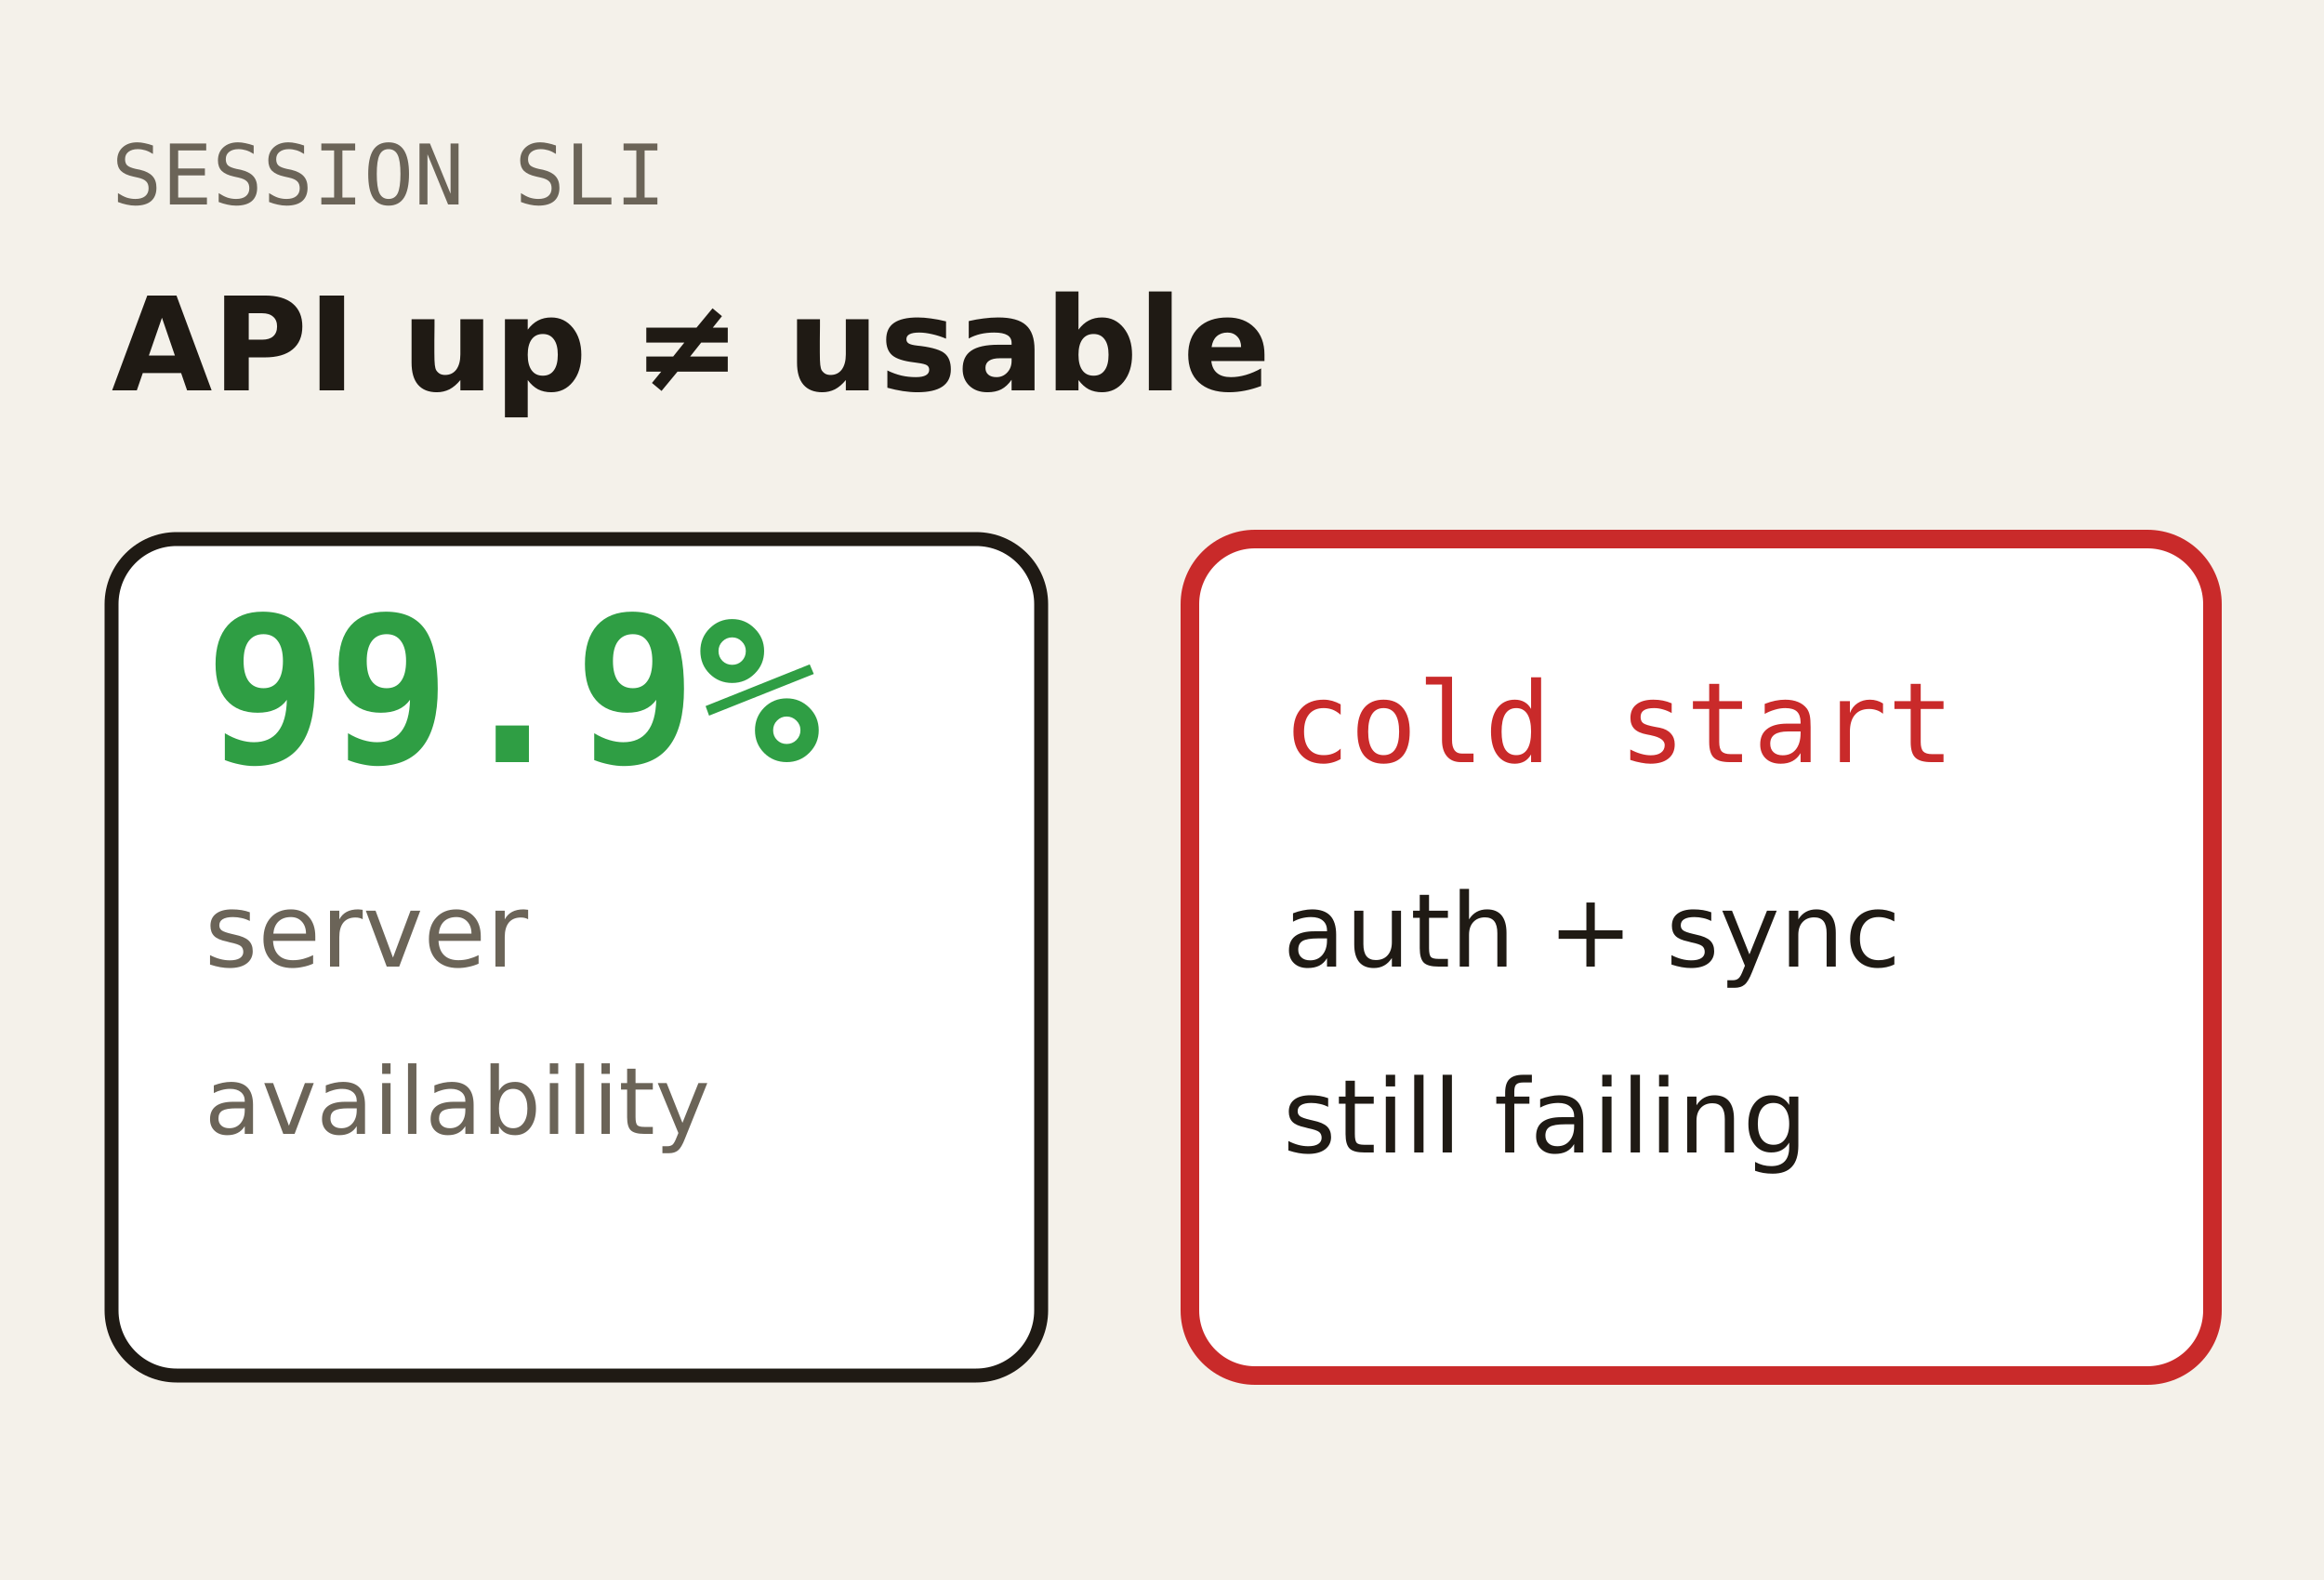
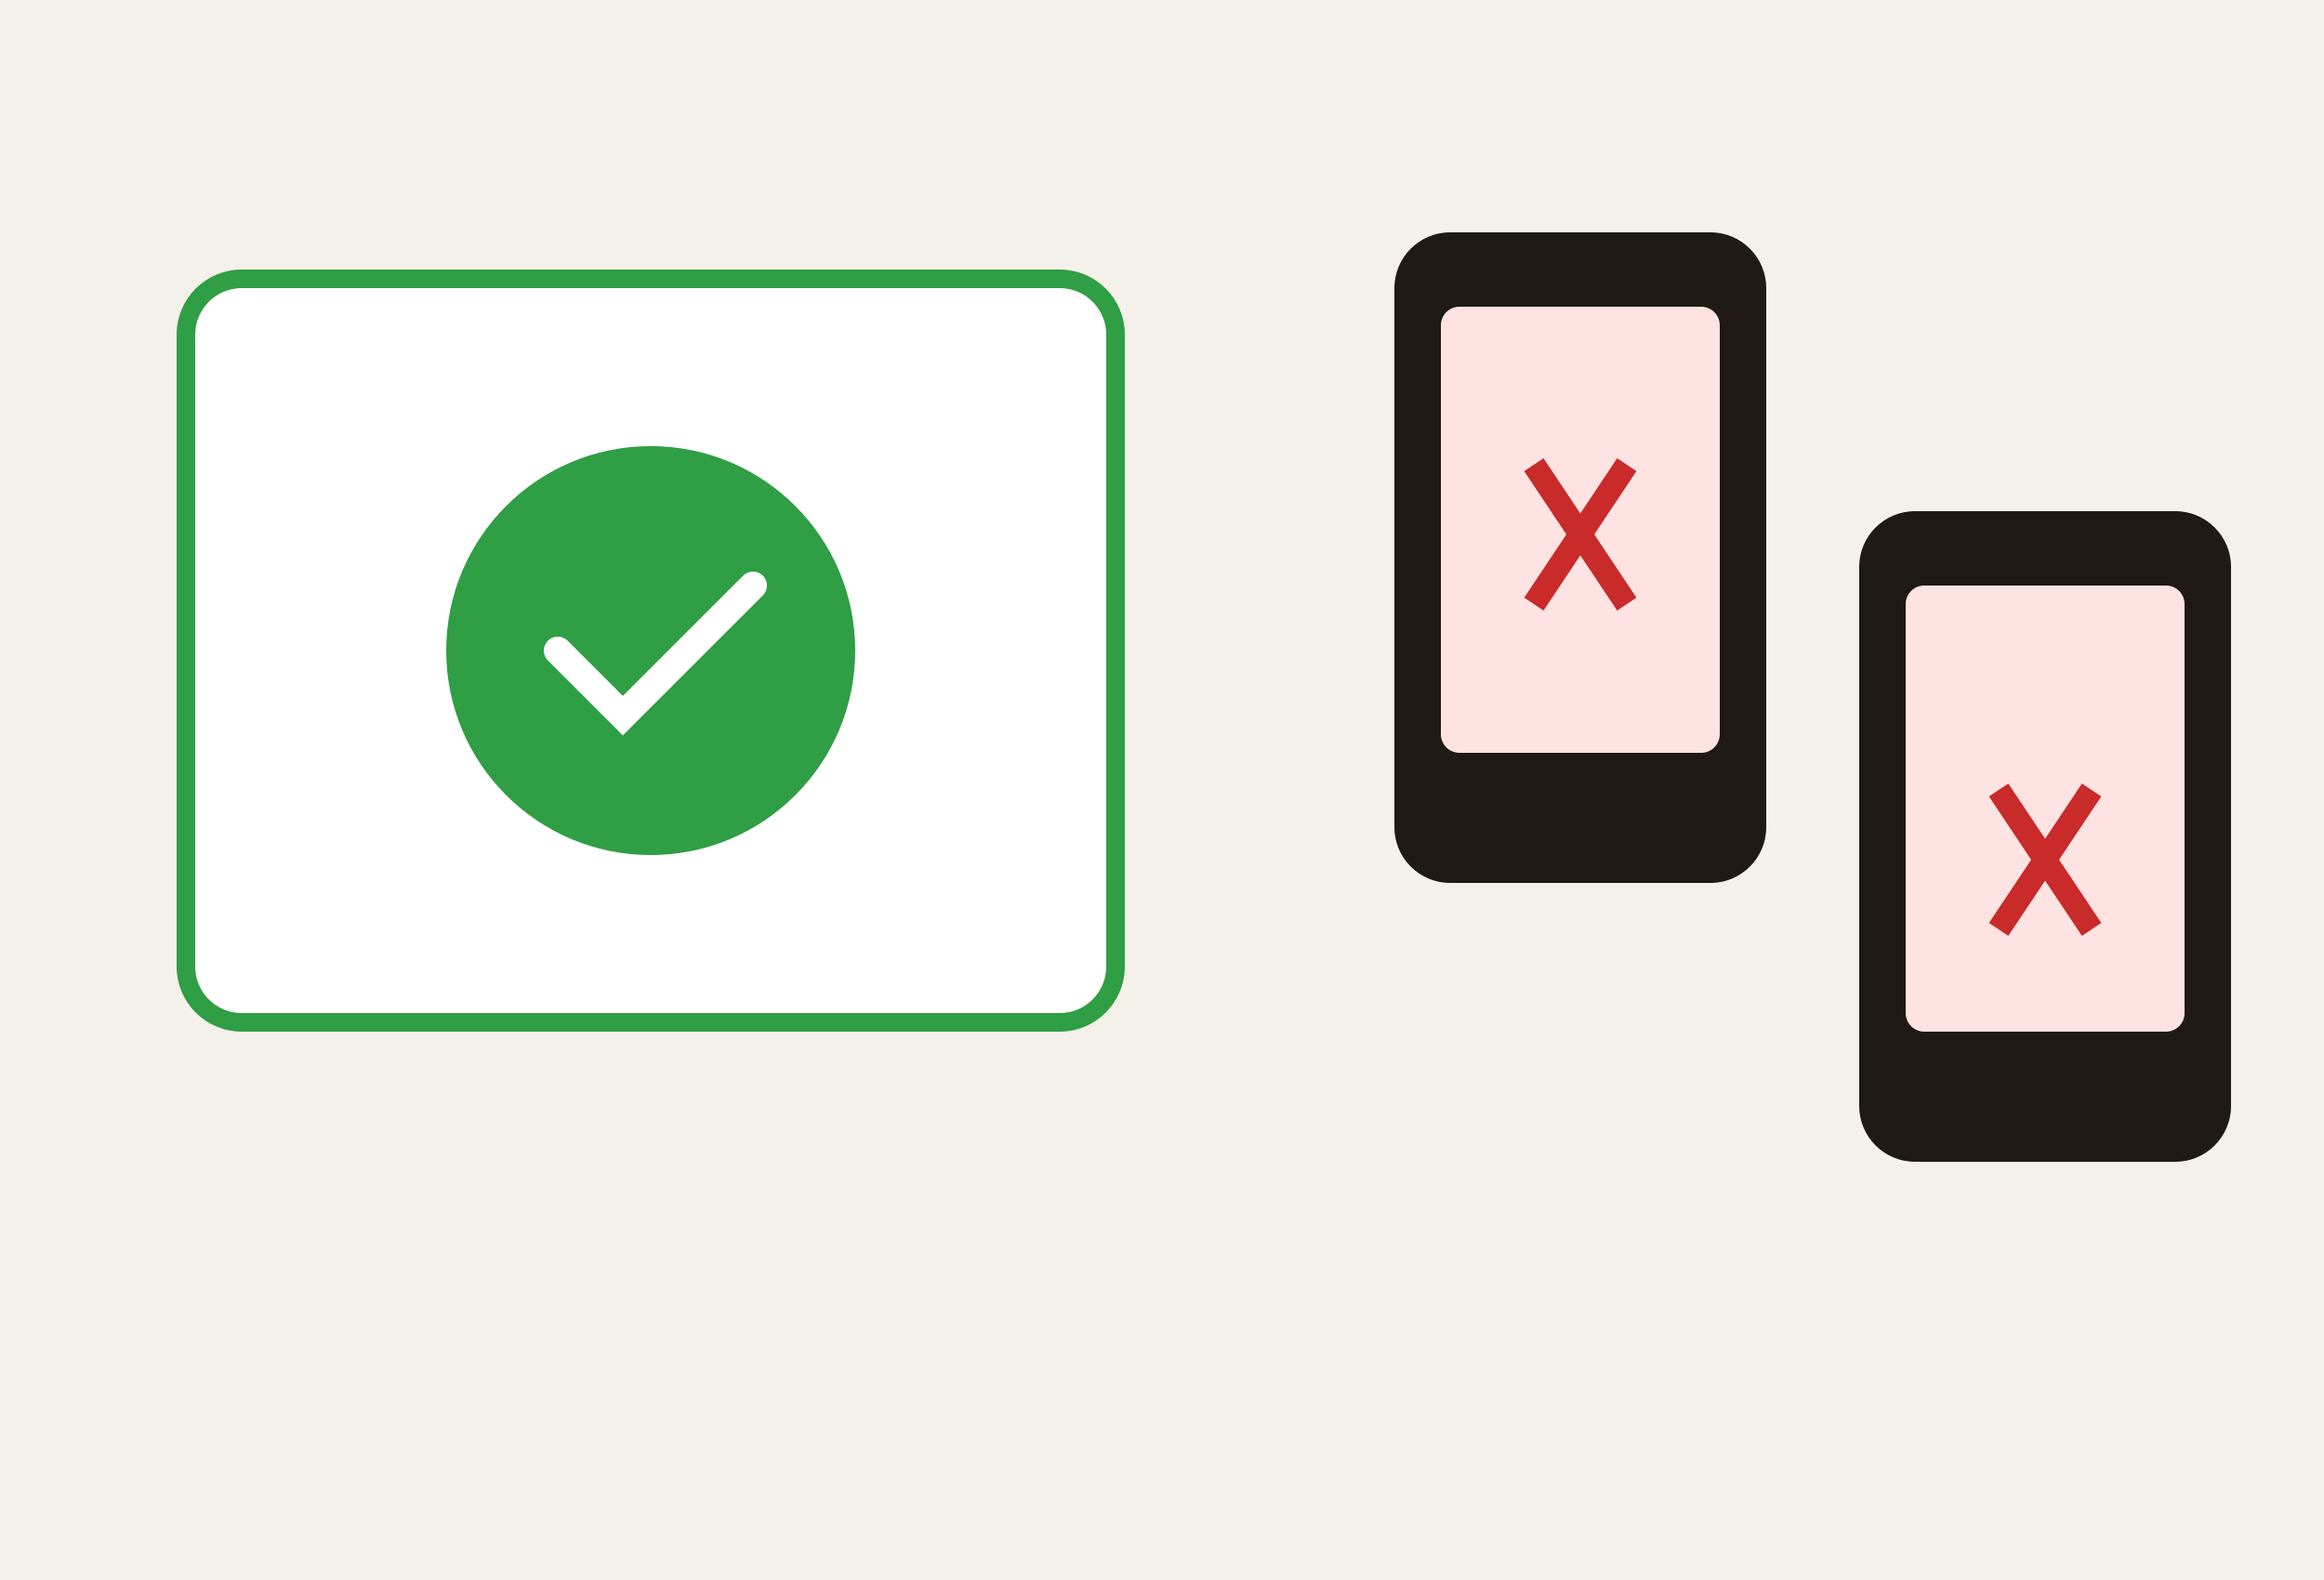
<svg xmlns="http://www.w3.org/2000/svg" width="250" height="170" viewBox="0 0 250 170">
  <rect width="250" height="170" fill="#f4f1ea" />
-   <text x="12" y="22" font-family="DejaVu Sans Mono, Menlo, monospace" font-size="9" fill="#6b6458">SESSION SLI</text>
-   <text x="12" y="42" font-weight="700" font-family="DejaVu Sans, Helvetica, Arial, sans-serif" font-size="14" fill="#1f1a14">API up ≠ usable</text>
-   <rect x="12" y="58" width="100" height="90" rx="7" fill="#ffffff" stroke="#1f1a14" stroke-width="1.5" />
-   <text x="22" y="82" font-weight="700" font-family="DejaVu Sans Mono, Menlo, monospace" font-size="22" fill="#2f9e44">99.9%</text>
-   <text x="22" y="104" font-family="DejaVu Sans, Helvetica, Arial, sans-serif" font-size="11" fill="#6b6458">server</text>
-   <text x="22" y="122" font-family="DejaVu Sans, Helvetica, Arial, sans-serif" font-size="10" fill="#6b6458">availability</text>
-   <rect x="128" y="58" width="110" height="90" rx="7" fill="#ffffff" stroke="#c92a2a" stroke-width="2" />
-   <text x="138" y="82" font-family="DejaVu Sans Mono, Menlo, monospace" font-size="12" fill="#c92a2a">cold start</text>
-   <text x="138" y="104" font-family="DejaVu Sans, Helvetica, Arial, sans-serif" font-size="11" fill="#1f1a14">auth + sync</text>
-   <text x="138" y="124" font-family="DejaVu Sans, Helvetica, Arial, sans-serif" font-size="11" fill="#1f1a14">still failing</text>
+   <rect x="20" y="30" width="100" height="80" rx="6" fill="#ffffff" stroke="#2f9e44" stroke-width="2" />
+   <circle cx="70" cy="70" r="22" fill="#2f9e44" />
+   <path d="M60 70 l7 7 14-14" fill="none" stroke="#fff" stroke-width="3" stroke-linecap="round" />
+   <rect x="150" y="25" width="40" height="70" rx="6" fill="#1f1a14" />
+   <rect x="155" y="33" width="30" height="48" rx="2" fill="#ffe3e3" />
+   <rect x="200" y="55" width="40" height="70" rx="6" fill="#1f1a14" />
+   <rect x="205" y="63" width="30" height="48" rx="2" fill="#ffe3e3" />
+   <path d="M165 50 L175 65 M175 50 L165 65" stroke="#c92a2a" stroke-width="2.5" />
+   <path d="M215 85 L225 100 M225 85 L215 100" stroke="#c92a2a" stroke-width="2.5" />
</svg>
